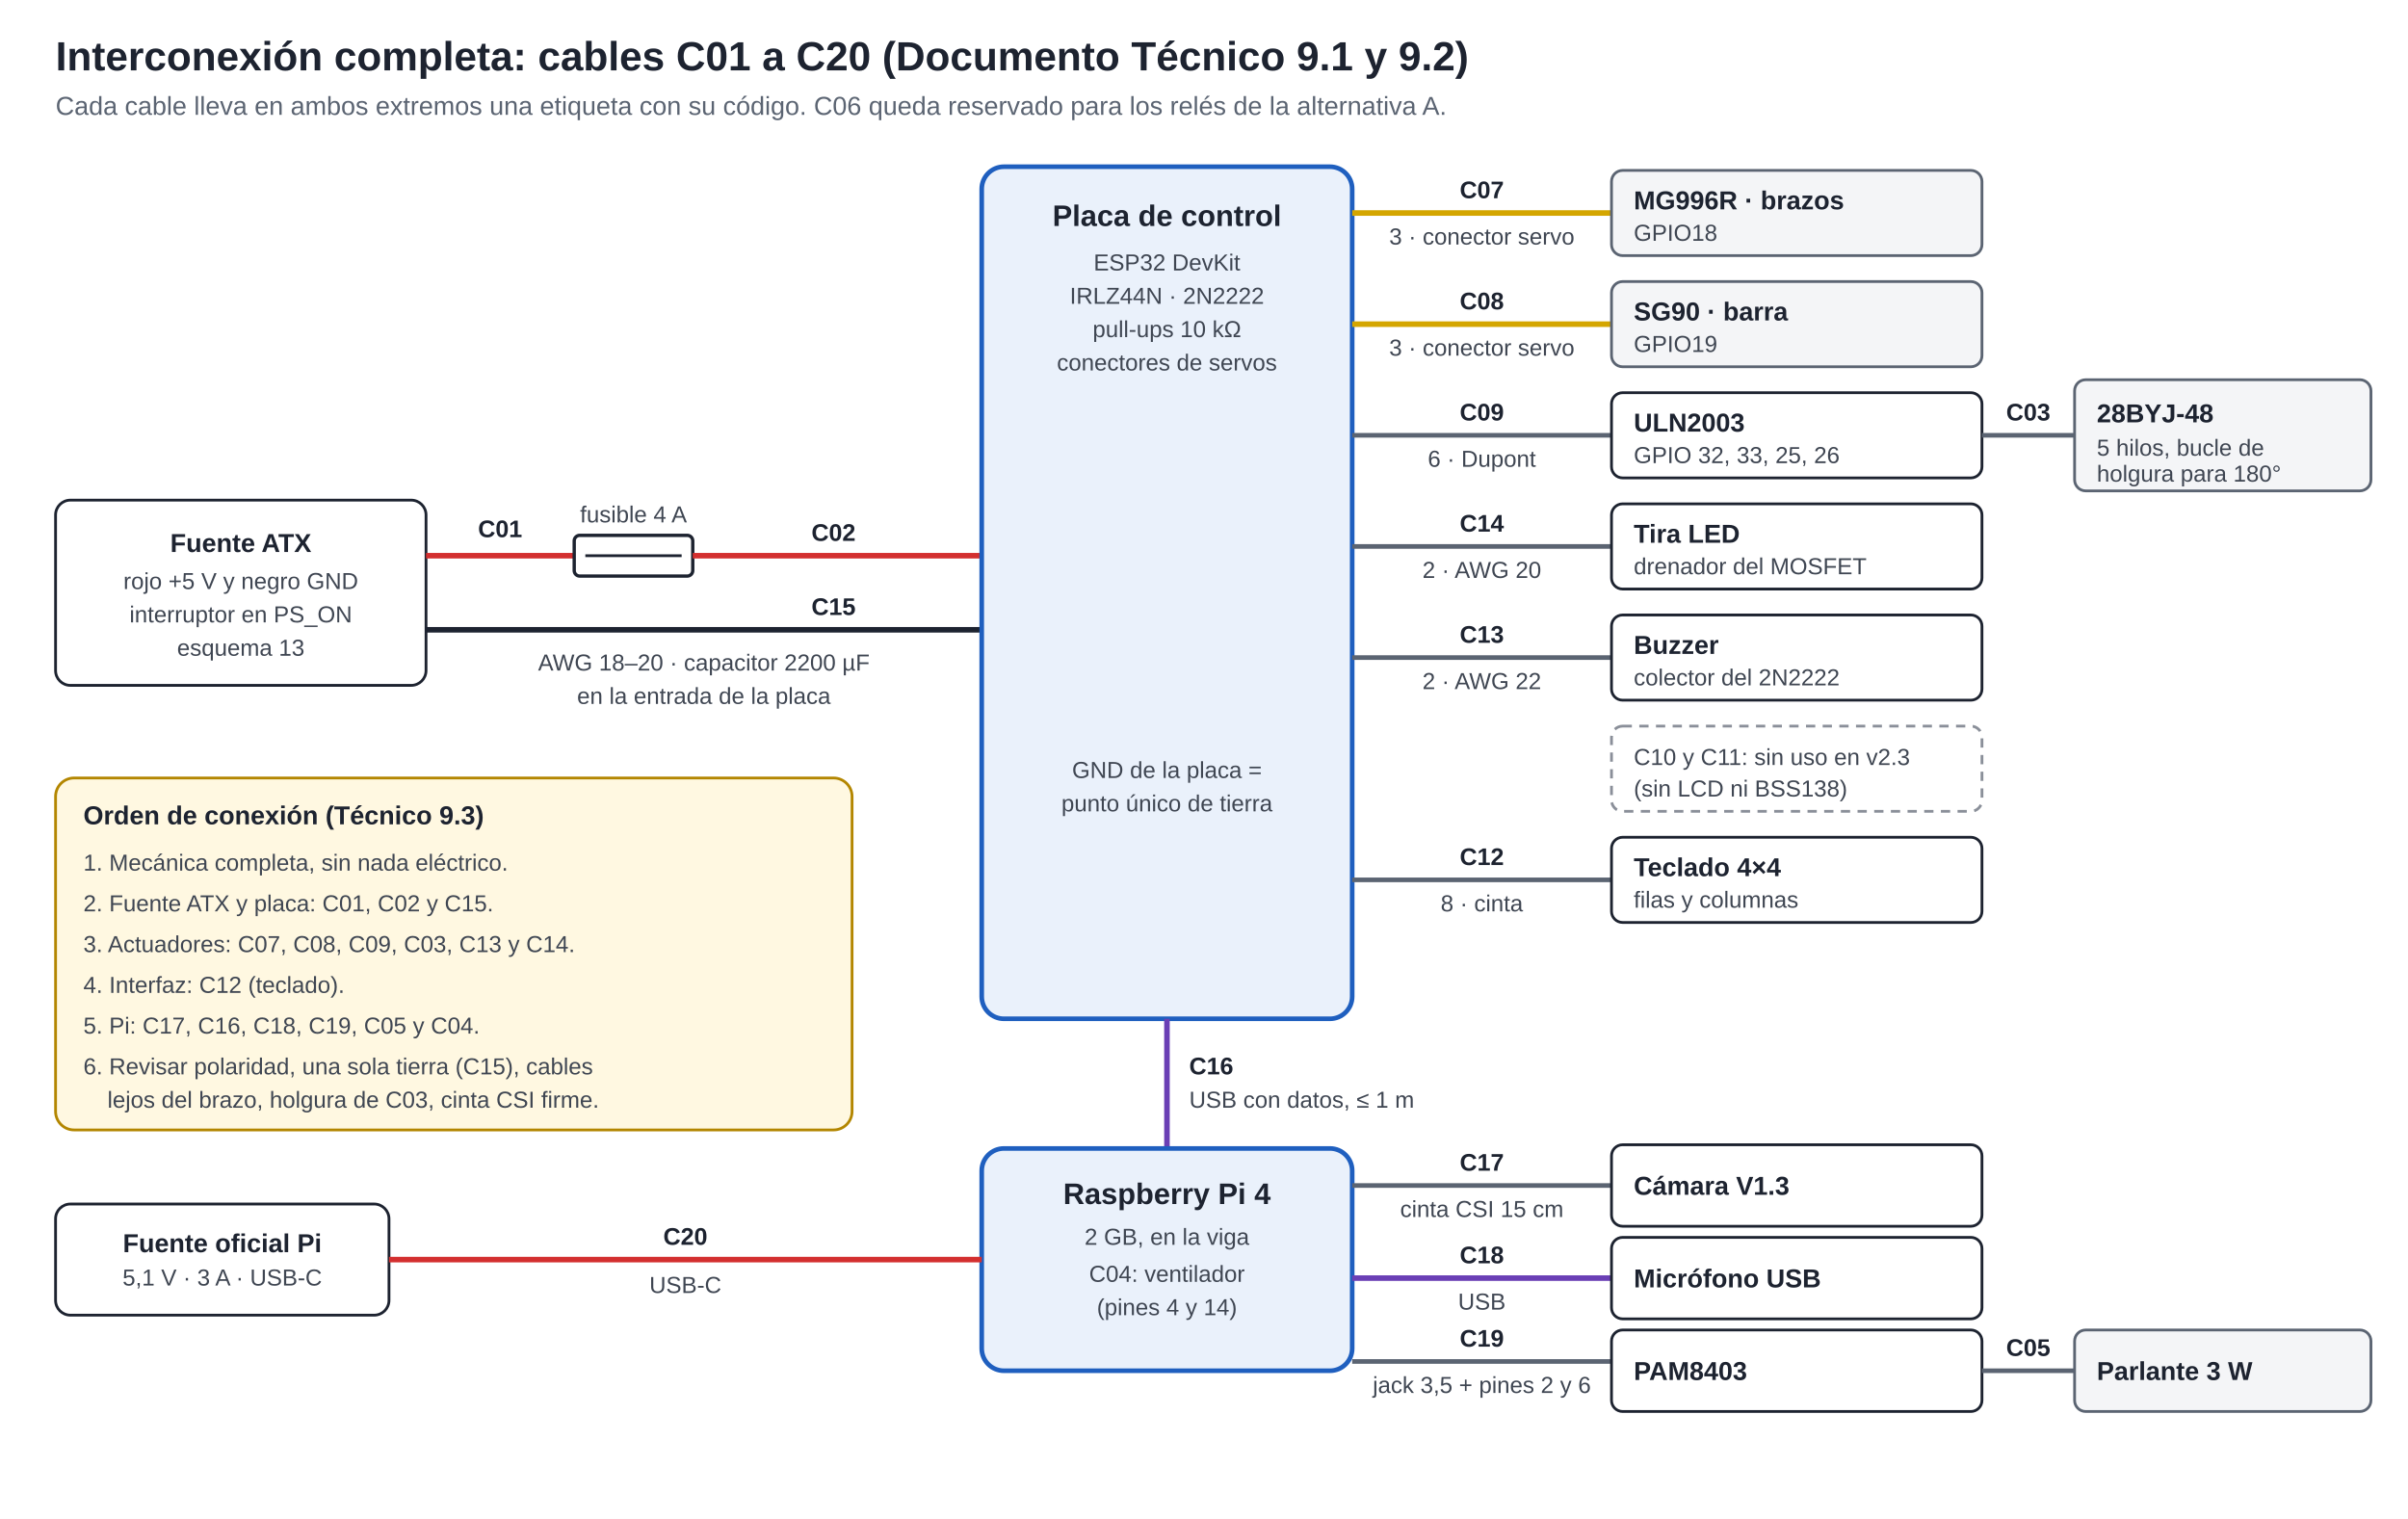
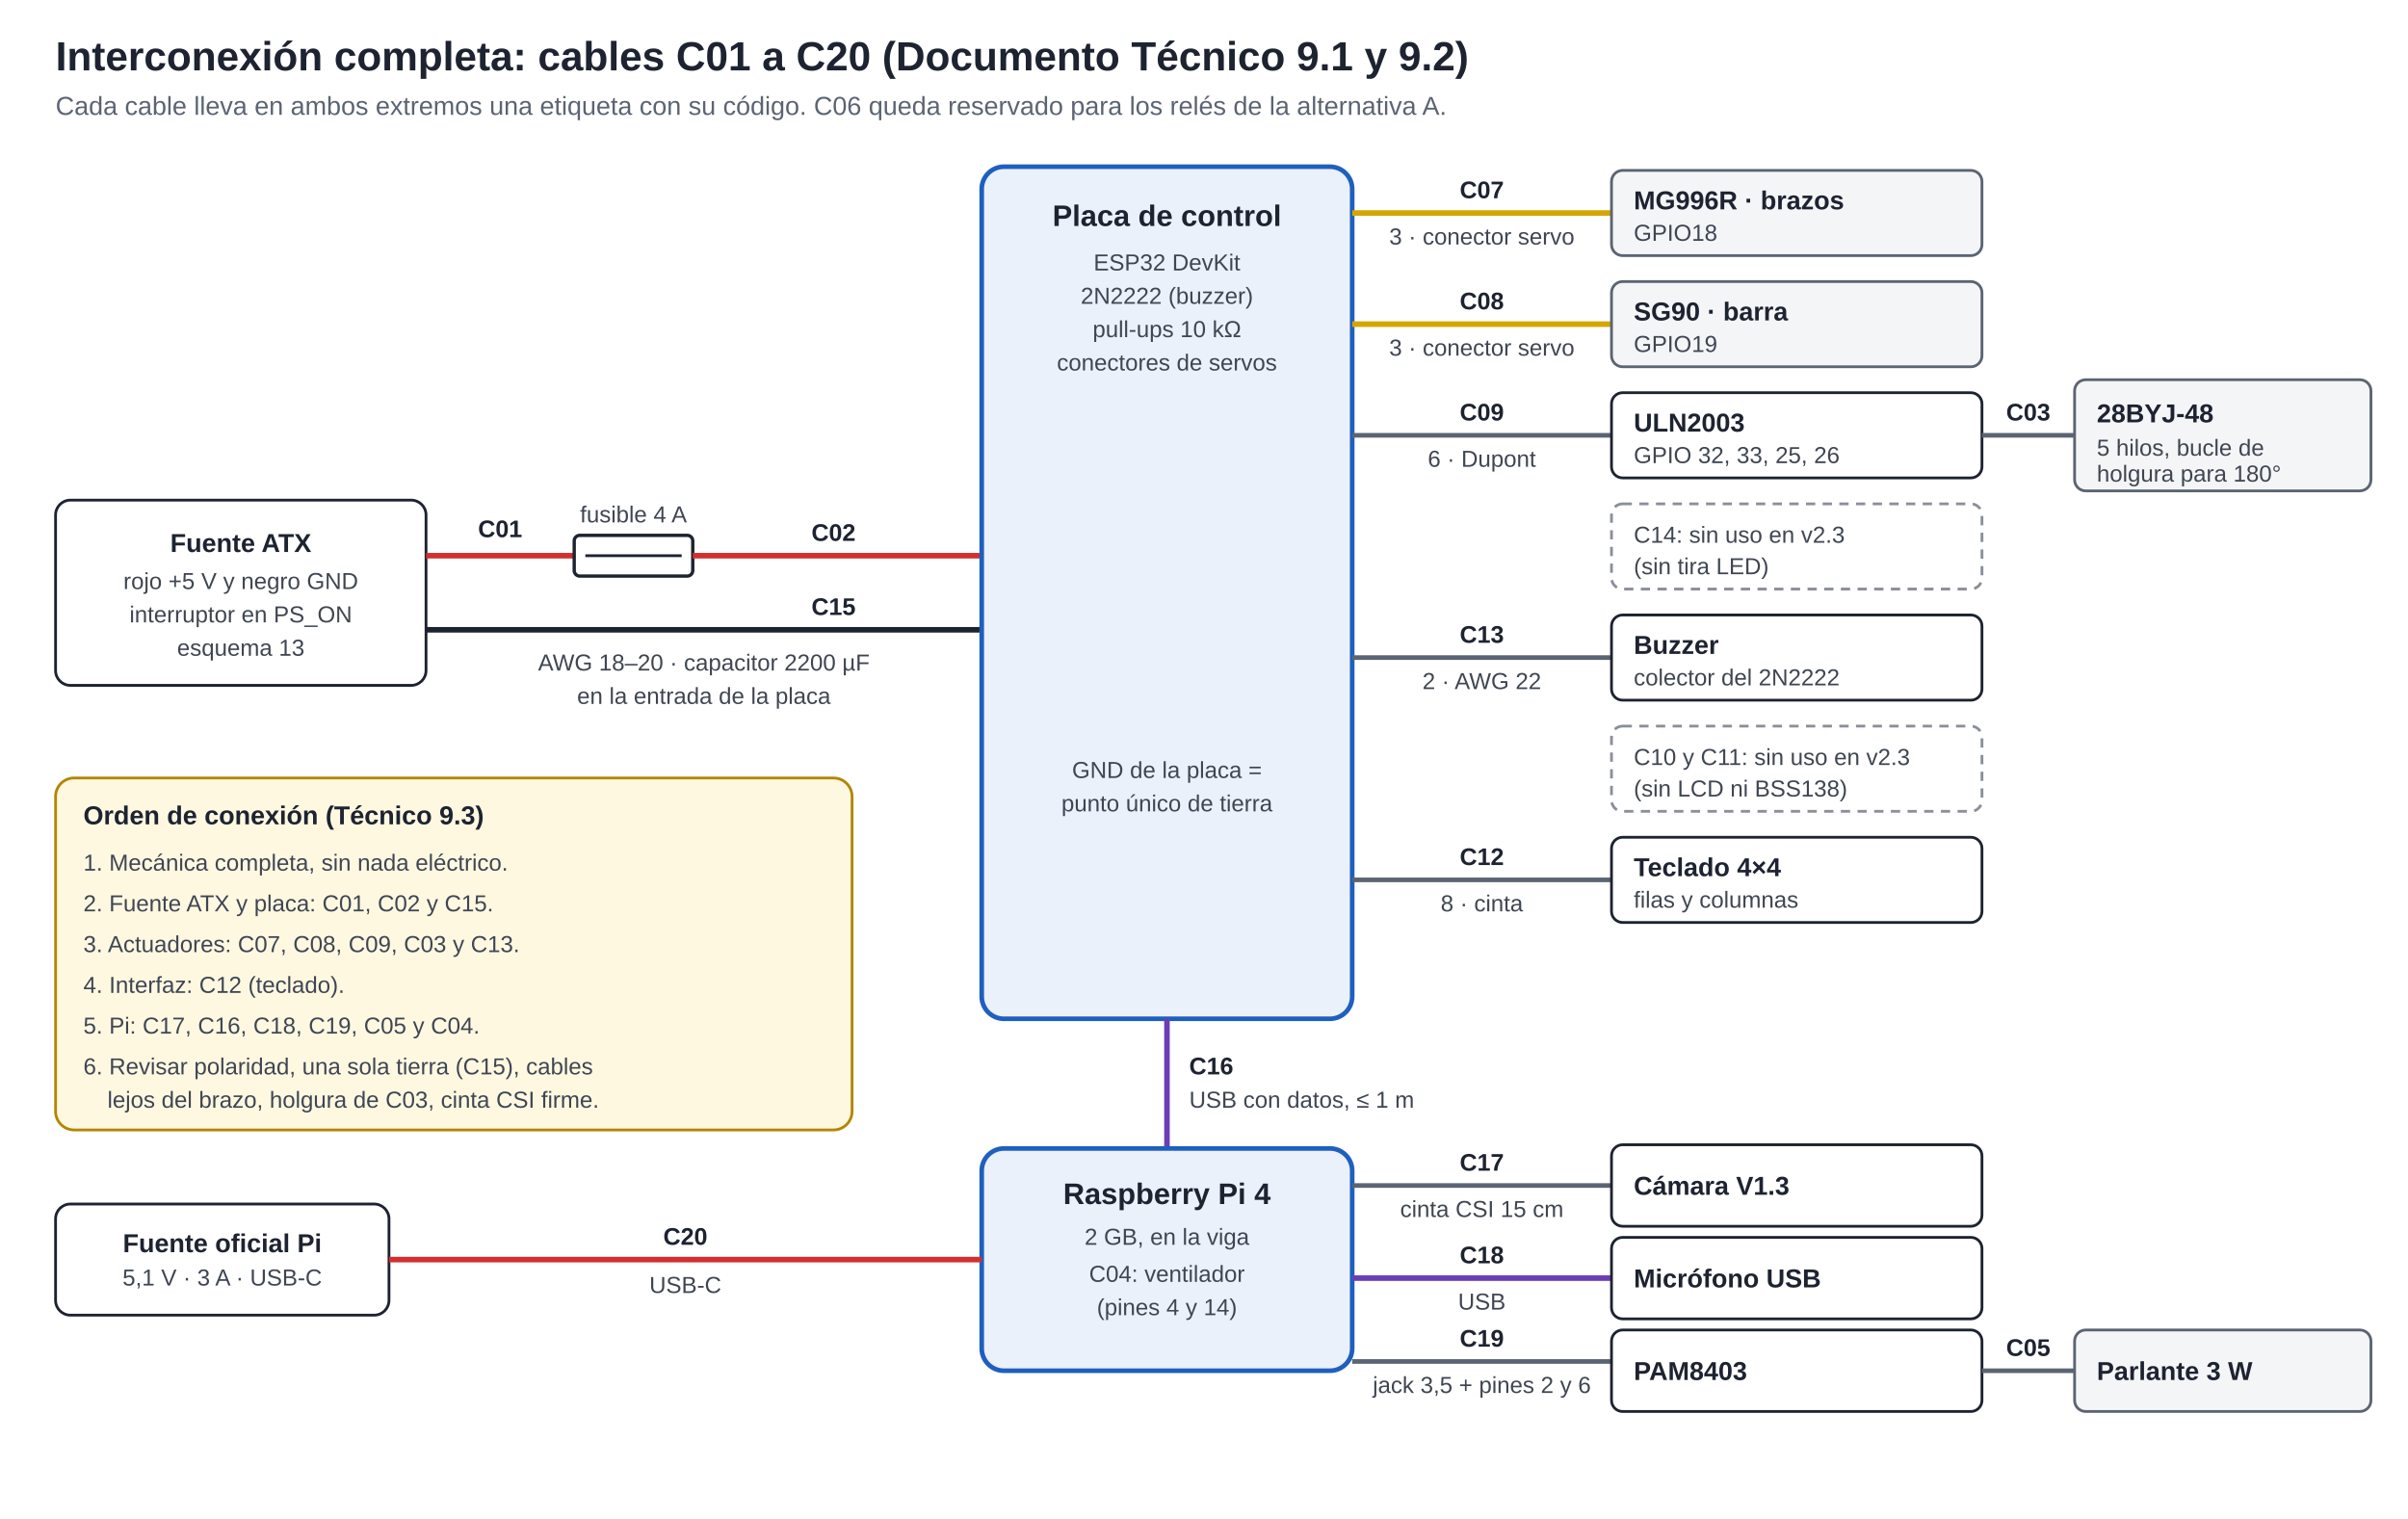
<svg xmlns="http://www.w3.org/2000/svg" viewBox="0 0 1300 820" width="1300" height="820" font-family="Arial, Helvetica, sans-serif">
  <style>
    text { fill: #1d2330; font-size: 14px; }
    .t { font-size: 22px; font-weight: 700; }
    .st { font-size: 14px; fill: #5b6472; }
    .b { font-weight: 700; }
    .s { font-size: 12.5px; fill: #3f4652; }
    .c { font-size: 13px; font-weight: 700; fill: #1d2330; }
    .caja { fill: #ffffff; stroke: #1d2330; stroke-width: 1.5; }
    .ctrl { fill: #eaf1fb; stroke: #1f5fbf; stroke-width: 2.5; }
    .mec { fill: #f4f5f7; stroke: #5b6472; stroke-width: 1.5; }
    .v5 { stroke: #d32f2f; stroke-width: 3; fill: none; }
    .gnd { stroke: #1d2330; stroke-width: 3; fill: none; }
    .sig { stroke: #5b6472; stroke-width: 2.5; fill: none; }
    .pwm { stroke: #d4a600; stroke-width: 3; fill: none; }
    .usb { stroke: #6a3fb5; stroke-width: 3; fill: none; }
    .i2c { stroke: #1f5fbf; stroke-width: 3; fill: none; }
  </style>
  <rect width="1300" height="820" fill="#ffffff" />
  <text x="30" y="38" class="t">Interconexión completa: cables C01 a C20 (Documento Técnico 9.1 y 9.2)</text>
  <text x="30" y="62" class="st">Cada cable lleva en ambos extremos una etiqueta con su código. C06 queda reservado para los relés de la alternativa A.</text>
  <rect x="30" y="270" width="200" height="100" rx="8" class="caja" />
  <text x="130" y="298" text-anchor="middle" class="b">Fuente ATX</text>
  <text x="130" y="318" text-anchor="middle" class="s">rojo +5 V y negro GND</text>
  <text x="130" y="336" text-anchor="middle" class="s">interruptor en PS_ON</text>
  <text x="130" y="354" text-anchor="middle" class="s">esquema 13</text>
  <path d="M230 300 H310" class="v5" />
  <rect x="310" y="289" width="64" height="22" rx="3" fill="#fff" stroke="#1d2330" stroke-width="1.8" />
  <path d="M316 300 H368" stroke="#1d2330" stroke-width="1.5" />
  <text x="342" y="282" text-anchor="middle" class="s">fusible 4 A</text>
  <path d="M374 300 H530" class="v5" />
  <path d="M230 340 H530" class="gnd" />
  <text x="270" y="290" text-anchor="middle" class="c">C01</text>
  <text x="450" y="292" text-anchor="middle" class="c">C02</text>
  <text x="450" y="332" text-anchor="middle" class="c">C15</text>
  <text x="380" y="362" text-anchor="middle" class="s">AWG 18–20 · capacitor 2200 µF</text>
  <text x="380" y="380" text-anchor="middle" class="s">en la entrada de la placa</text>
  <rect x="530" y="90" width="200" height="460" rx="12" class="ctrl" />
  <text x="630" y="122" text-anchor="middle" class="b" style="font-size:16px">Placa de control</text>
  <text x="630" y="146" text-anchor="middle" class="s">ESP32 DevKit</text>
-   <text x="630" y="164" text-anchor="middle" class="s">IRLZ44N · 2N2222</text>
+   <text x="630" y="164" text-anchor="middle" class="s">2N2222 (buzzer)</text>
  <text x="630" y="182" text-anchor="middle" class="s">pull-ups 10 kΩ</text>
  <text x="630" y="200" text-anchor="middle" class="s">conectores de servos</text>
  <text x="630" y="420" text-anchor="middle" class="s">GND de la placa =</text>
  <text x="630" y="438" text-anchor="middle" class="s">punto único de tierra</text>
  <g>
    <path d="M730 115 H870" class="pwm" />
    <text x="800" y="107" text-anchor="middle" class="c">C07</text>
    <text x="800" y="132" text-anchor="middle" class="s">3 · conector servo</text>
    <rect x="870" y="92" width="200" height="46" rx="6" class="mec" />
    <text x="882" y="113" class="b">MG996R · brazos</text>
    <text x="882" y="130" class="s">GPIO18</text>
    <path d="M730 175 H870" class="pwm" />
    <text x="800" y="167" text-anchor="middle" class="c">C08</text>
    <text x="800" y="192" text-anchor="middle" class="s">3 · conector servo</text>
    <rect x="870" y="152" width="200" height="46" rx="6" class="mec" />
    <text x="882" y="173" class="b">SG90 · barra</text>
    <text x="882" y="190" class="s">GPIO19</text>
    <path d="M730 235 H870" class="sig" />
    <text x="800" y="227" text-anchor="middle" class="c">C09</text>
    <text x="800" y="252" text-anchor="middle" class="s">6 · Dupont</text>
    <rect x="870" y="212" width="200" height="46" rx="6" class="caja" />
    <text x="882" y="233" class="b">ULN2003</text>
    <text x="882" y="250" class="s">GPIO 32, 33, 25, 26</text>
    <path d="M1070 235 H1120" class="sig" />
    <text x="1095" y="227" text-anchor="middle" class="c">C03</text>
    <rect x="1120" y="205" width="160" height="60" rx="6" class="mec" />
    <text x="1132" y="228" class="b">28BYJ-48</text>
    <text x="1132" y="246" class="s">5 hilos, bucle de</text>
    <text x="1132" y="260" class="s">holgura para 180°</text>
-     <path d="M730 295 H870" class="sig" />
-     <text x="800" y="287" text-anchor="middle" class="c">C14</text>
-     <text x="800" y="312" text-anchor="middle" class="s">2 · AWG 20</text>
-     <rect x="870" y="272" width="200" height="46" rx="6" class="caja" />
-     <text x="882" y="293" class="b">Tira LED</text>
-     <text x="882" y="310" class="s">drenador del MOSFET</text>
+     <rect x="870" y="272" width="200" height="46" rx="6" fill="none" stroke="#8a8f99" stroke-width="1.5" stroke-dasharray="5 4" />
+     <text x="882" y="293" class="s">C14: sin uso en v2.3</text>
+     <text x="882" y="310" class="s">(sin tira LED)</text>
    <path d="M730 355 H870" class="sig" />
    <text x="800" y="347" text-anchor="middle" class="c">C13</text>
    <text x="800" y="372" text-anchor="middle" class="s">2 · AWG 22</text>
    <rect x="870" y="332" width="200" height="46" rx="6" class="caja" />
    <text x="882" y="353" class="b">Buzzer</text>
    <text x="882" y="370" class="s">colector del 2N2222</text>
    <rect x="870" y="392" width="200" height="46" rx="6" fill="none" stroke="#8a8f99" stroke-width="1.5" stroke-dasharray="5 4" />
    <text x="882" y="413" class="s">C10 y C11: sin uso en v2.3</text>
    <text x="882" y="430" class="s">(sin LCD ni BSS138)</text>
    <path d="M730 475 H870" class="sig" />
    <text x="800" y="467" text-anchor="middle" class="c">C12</text>
    <text x="800" y="492" text-anchor="middle" class="s">8 · cinta</text>
    <rect x="870" y="452" width="200" height="46" rx="6" class="caja" />
    <text x="882" y="473" class="b">Teclado 4×4</text>
    <text x="882" y="490" class="s">filas y columnas</text>
  </g>
  <path d="M630 550 V620" class="usb" />
  <text x="642" y="580" class="c">C16</text>
  <text x="642" y="598" class="s">USB con datos, ≤ 1 m</text>
  <rect x="530" y="620" width="200" height="120" rx="12" class="ctrl" />
  <text x="630" y="650" text-anchor="middle" class="b" style="font-size:16px">Raspberry Pi 4</text>
  <text x="630" y="672" text-anchor="middle" class="s">2 GB, en la viga</text>
  <text x="630" y="692" text-anchor="middle" class="s">C04: ventilador</text>
  <text x="630" y="710" text-anchor="middle" class="s">(pines 4 y 14)</text>
  <rect x="30" y="650" width="180" height="60" rx="8" class="caja" />
  <text x="120" y="676" text-anchor="middle" class="b">Fuente oficial Pi</text>
  <text x="120" y="694" text-anchor="middle" class="s">5,1 V · 3 A · USB-C</text>
  <path d="M210 680 H530" class="v5" />
  <text x="370" y="672" text-anchor="middle" class="c">C20</text>
  <text x="370" y="698" text-anchor="middle" class="s">USB-C</text>
  <g>
    <path d="M730 640 H870" class="sig" />
    <text x="800" y="632" text-anchor="middle" class="c">C17</text>
    <text x="800" y="657" class="s" text-anchor="middle">cinta CSI 15 cm</text>
    <rect x="870" y="618" width="200" height="44" rx="6" class="caja" />
    <text x="882" y="645" class="b">Cámara V1.3</text>
    <path d="M730 690 H870" class="usb" />
    <text x="800" y="682" text-anchor="middle" class="c">C18</text>
    <text x="800" y="707" class="s" text-anchor="middle">USB</text>
    <rect x="870" y="668" width="200" height="44" rx="6" class="caja" />
    <text x="882" y="695" class="b">Micrófono USB</text>
    <path d="M730 735 H870" class="sig" />
    <text x="800" y="727" text-anchor="middle" class="c">C19</text>
    <text x="800" y="752" class="s" text-anchor="middle">jack 3,5 + pines 2 y 6</text>
    <rect x="870" y="718" width="200" height="44" rx="6" class="caja" />
    <text x="882" y="745" class="b">PAM8403</text>
    <path d="M1070 740 H1120" class="sig" />
    <text x="1095" y="732" text-anchor="middle" class="c">C05</text>
    <rect x="1120" y="718" width="160" height="44" rx="6" class="mec" />
    <text x="1132" y="745" class="b">Parlante 3 W</text>
  </g>
  <rect x="30" y="420" width="430" height="190" rx="10" fill="#fff8e1" stroke="#b38600" stroke-width="1.5" />
  <text x="45" y="445" class="b">Orden de conexión (Técnico 9.3)</text>
  <text x="45" y="470" class="s">1. Mecánica completa, sin nada eléctrico.</text>
  <text x="45" y="492" class="s">2. Fuente ATX y placa: C01, C02 y C15.</text>
-   <text x="45" y="514" class="s">3. Actuadores: C07, C08, C09, C03, C13 y C14.</text>
+   <text x="45" y="514" class="s">3. Actuadores: C07, C08, C09, C03 y C13.</text>
  <text x="45" y="536" class="s">4. Interfaz: C12 (teclado).</text>
  <text x="45" y="558" class="s">5. Pi: C17, C16, C18, C19, C05 y C04.</text>
  <text x="45" y="580" class="s">6. Revisar polaridad, una sola tierra (C15), cables</text>
  <text x="58" y="598" class="s">lejos del brazo, holgura de C03, cinta CSI firme.</text>
</svg>
